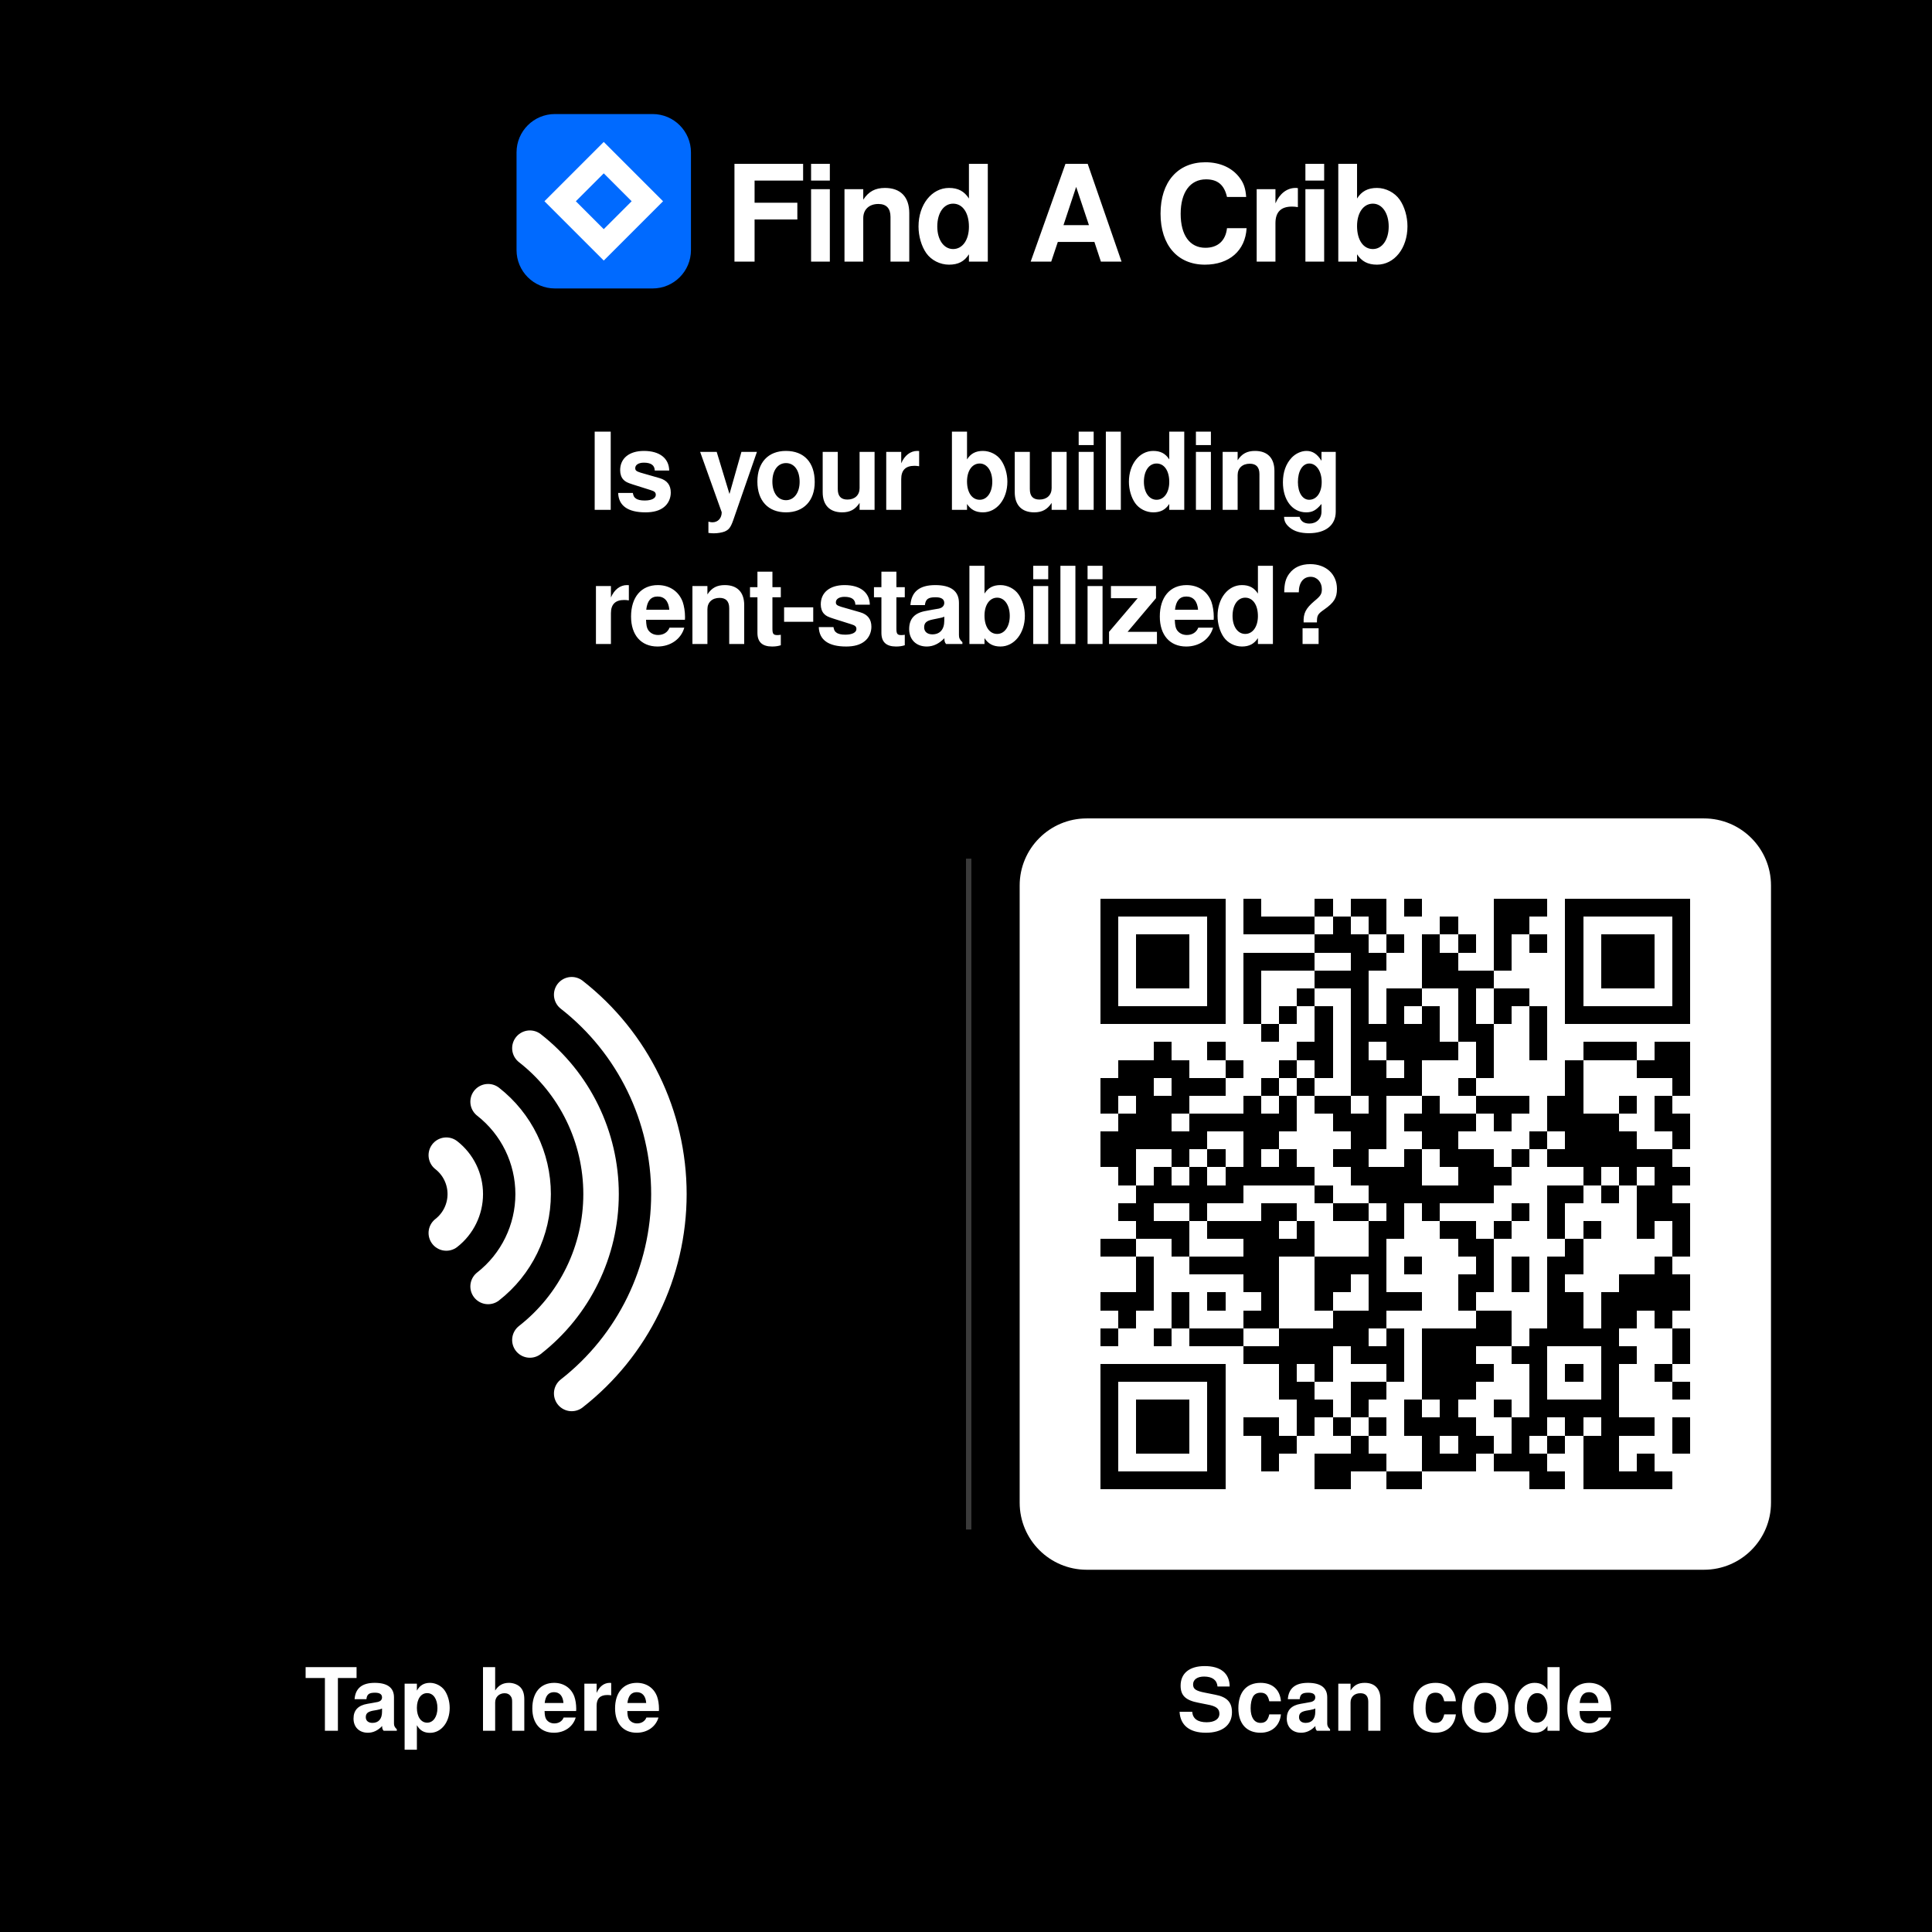
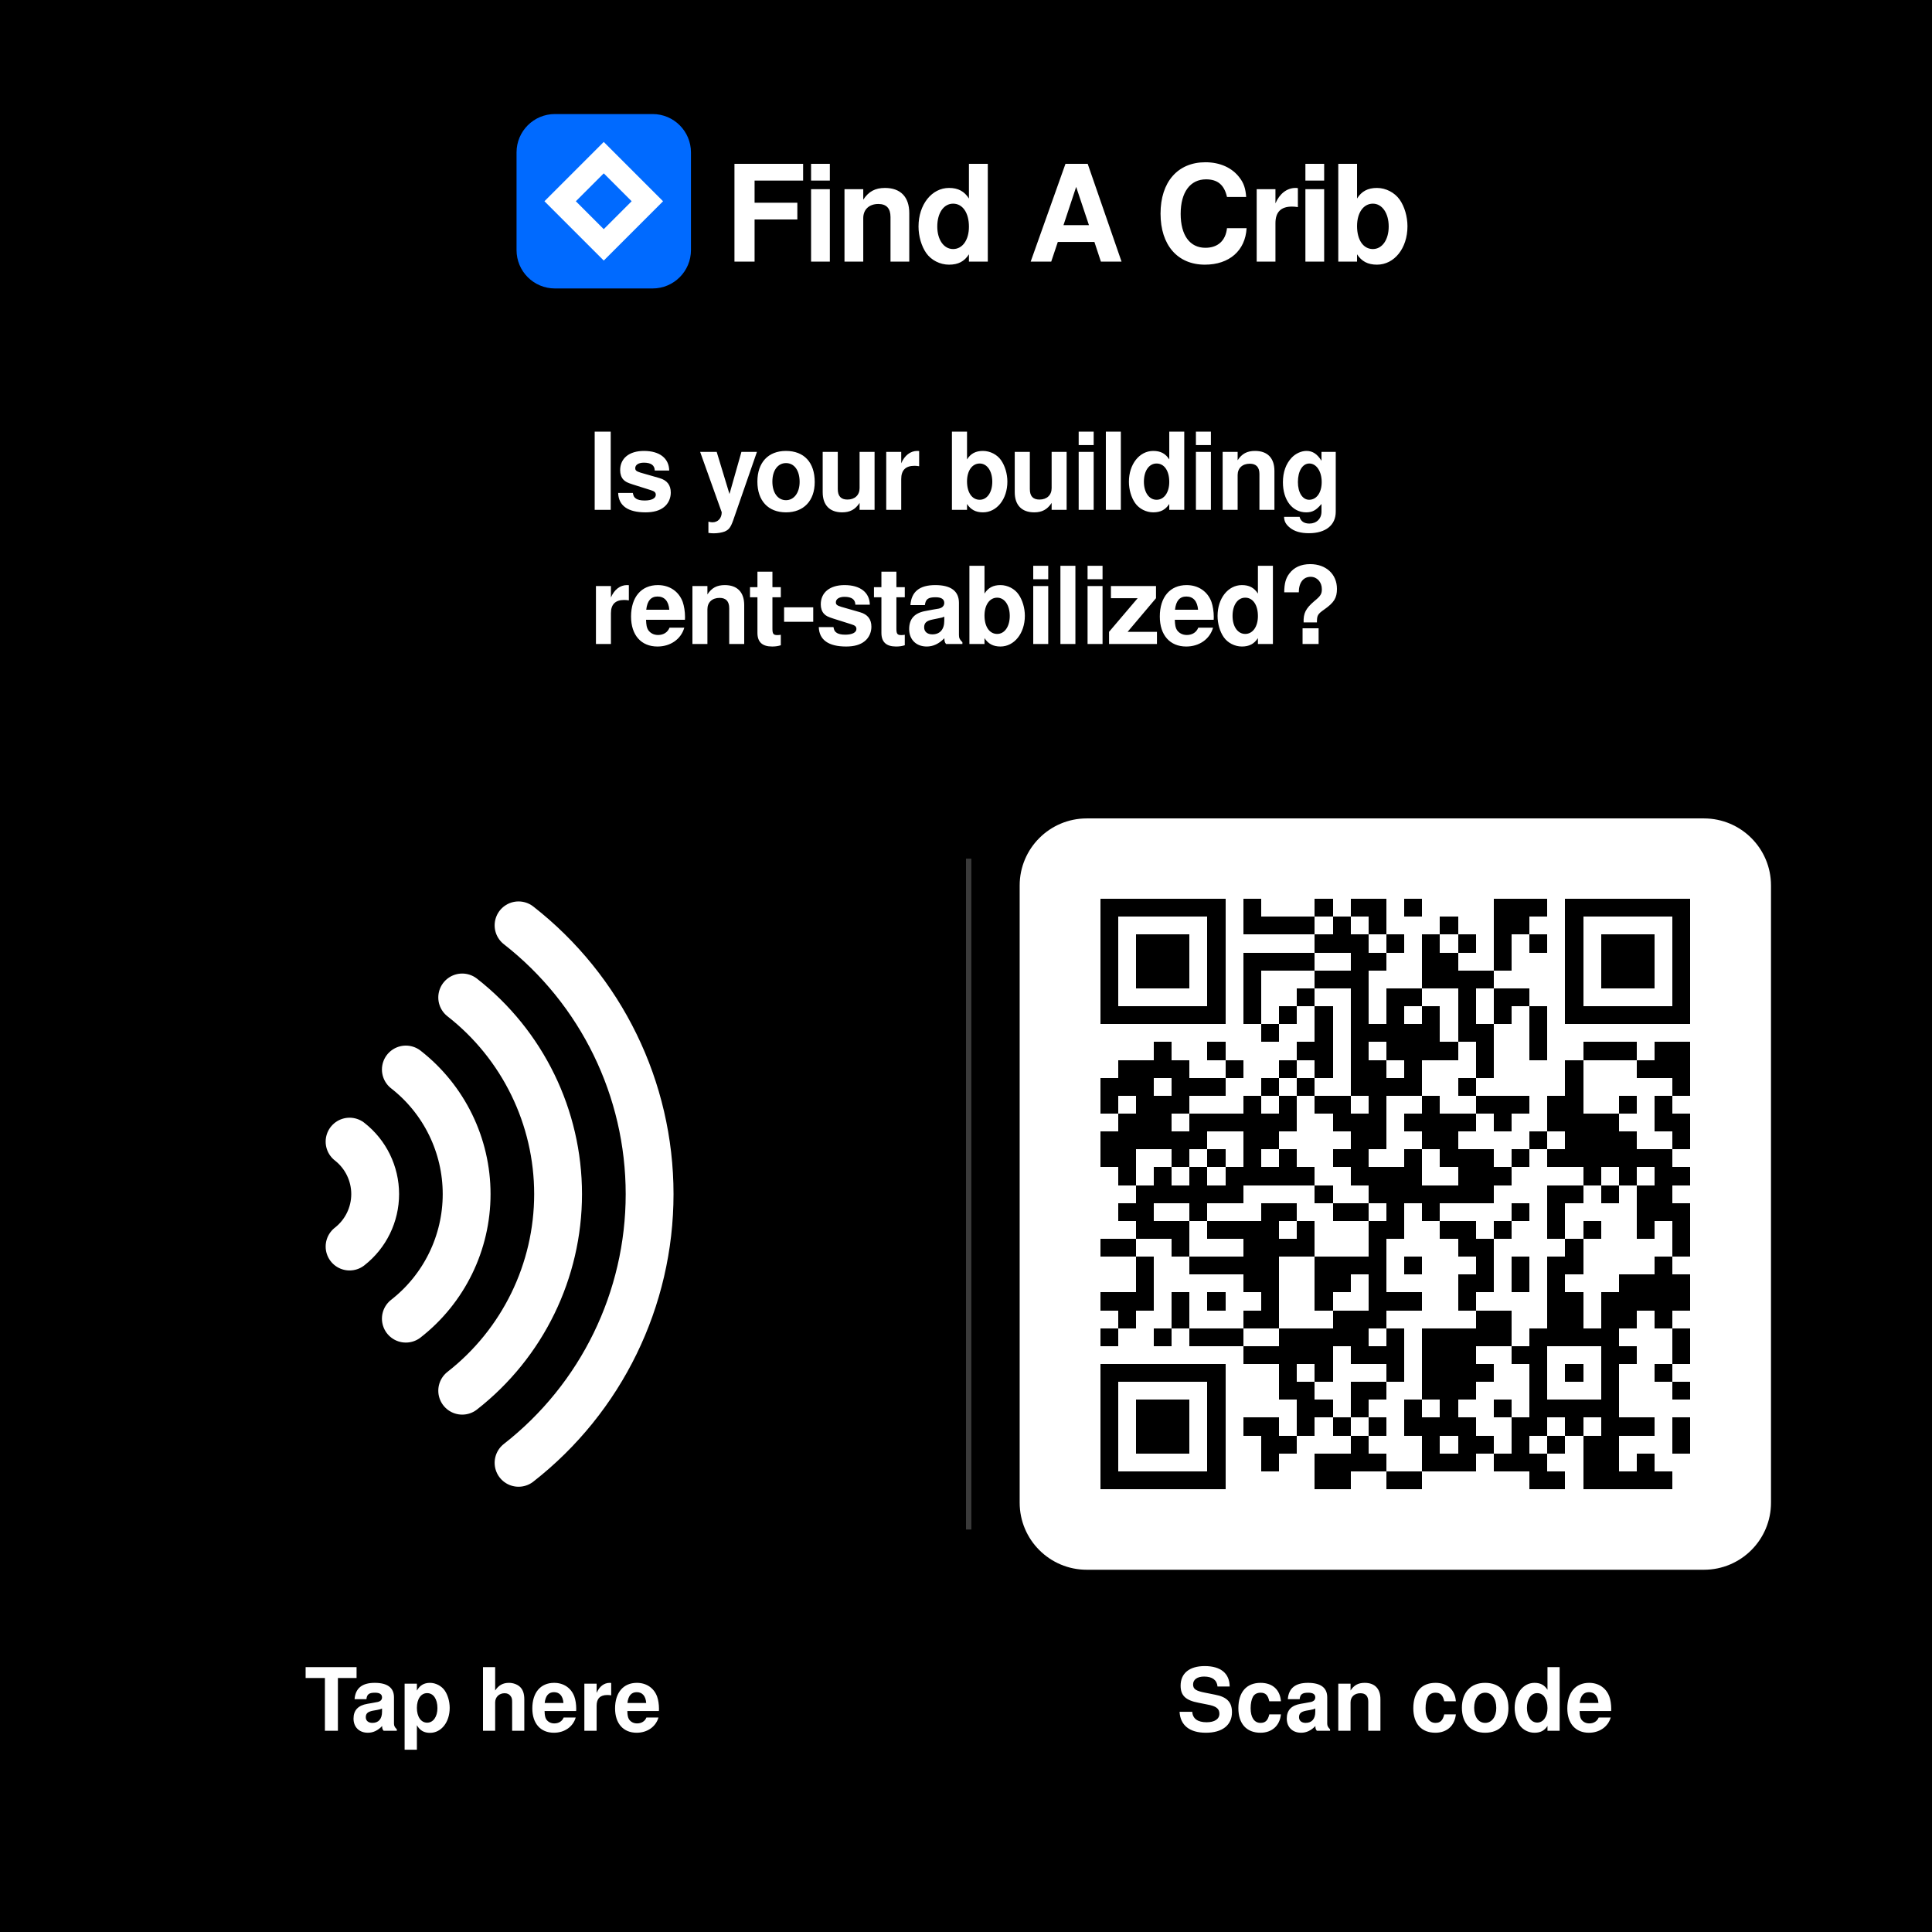
<svg xmlns="http://www.w3.org/2000/svg" width="4in" height="4in" viewBox="0 0 288.00 288.00">
  <rect x="0.00" y="0.00" width="288.00" height="288.00" rx="0.00" fill="#000000" />
  <rect x="77.00" y="17.00" width="26.00" height="26.00" rx="5.72" fill="#006AFF" />
  <path d="M90.00,21.16 L98.84,30.00 L90.00,38.84 L81.16,30.00 Z" fill="#FFFFFF" />
  <path d="M90.00,25.84 L94.16,30.00 L90.00,34.16 L85.84,30.00 Z" fill="#006AFF" />
  <text x="108.00" y="39.00" font-family="Helvetica Neue, Helvetica, Arial, sans-serif" font-size="20.00" font-weight="700" fill="#FFFFFF" text-anchor="start" letter-spacing="-0.50">Find A Crib</text>
  <text x="144.00" y="76.00" font-family="Helvetica Neue, Helvetica, Arial, sans-serif" font-size="16.00" font-weight="700" fill="#FFFFFF" text-anchor="middle" letter-spacing="-0.40">Is your building</text>
  <text x="144.00" y="96.00" font-family="Helvetica Neue, Helvetica, Arial, sans-serif" font-size="16.00" font-weight="700" fill="#FFFFFF" text-anchor="middle" letter-spacing="-0.40">rent-stabilized?</text>
-   <path d="M66.53,172.20 A7.36,7.36 0 0,1 66.53,183.80" fill="none" stroke="#FFFFFF" stroke-width="5.29" stroke-linecap="round" />
-   <path d="M72.76,164.23 A17.48,17.48 0 0,1 72.76,191.77" fill="none" stroke="#FFFFFF" stroke-width="5.29" stroke-linecap="round" />
-   <path d="M78.99,156.25 A27.60,27.60 0 0,1 78.99,199.75" fill="none" stroke="#FFFFFF" stroke-width="5.29" stroke-linecap="round" />
-   <path d="M85.22,148.28 A37.72,37.72 0 0,1 85.22,207.72" fill="none" stroke="#FFFFFF" stroke-width="5.29" stroke-linecap="round" />
+   <path d="M52.11,170.18 A9.92,9.92 0 0,1 52.11,185.82" fill="none" stroke="#FFFFFF" stroke-width="7.13" stroke-linecap="round" />
+   <path d="M60.50,159.43 A23.56,23.56 0 0,1 60.50,196.57" fill="none" stroke="#FFFFFF" stroke-width="7.13" stroke-linecap="round" />
+   <path d="M68.90,148.69 A37.20,37.20 0 0,1 68.90,207.31" fill="none" stroke="#FFFFFF" stroke-width="7.13" stroke-linecap="round" />
+   <path d="M77.30,137.94 A50.84,50.84 0 0,1 77.30,218.06" fill="none" stroke="#FFFFFF" stroke-width="7.13" stroke-linecap="round" />
  <rect x="144.00" y="128.00" width="0.80" height="100.00" rx="0.00" fill="#3A3A3A" />
  <rect x="152.00" y="122.00" width="112.00" height="112.00" rx="10.00" fill="#FFFFFF" />
  <path d="M164.000,134.000h2.667v2.667h-2.667zM166.667,134.000h2.667v2.667h-2.667zM169.333,134.000h2.667v2.667h-2.667zM172.000,134.000h2.667v2.667h-2.667zM174.667,134.000h2.667v2.667h-2.667zM177.333,134.000h2.667v2.667h-2.667zM180.000,134.000h2.667v2.667h-2.667zM185.333,134.000h2.667v2.667h-2.667zM196.000,134.000h2.667v2.667h-2.667zM201.333,134.000h2.667v2.667h-2.667zM204.000,134.000h2.667v2.667h-2.667zM209.333,134.000h2.667v2.667h-2.667zM222.667,134.000h2.667v2.667h-2.667zM225.333,134.000h2.667v2.667h-2.667zM228.000,134.000h2.667v2.667h-2.667zM233.333,134.000h2.667v2.667h-2.667zM236.000,134.000h2.667v2.667h-2.667zM238.667,134.000h2.667v2.667h-2.667zM241.333,134.000h2.667v2.667h-2.667zM244.000,134.000h2.667v2.667h-2.667zM246.667,134.000h2.667v2.667h-2.667zM249.333,134.000h2.667v2.667h-2.667zM164.000,136.667h2.667v2.667h-2.667zM180.000,136.667h2.667v2.667h-2.667zM185.333,136.667h2.667v2.667h-2.667zM188.000,136.667h2.667v2.667h-2.667zM190.667,136.667h2.667v2.667h-2.667zM193.333,136.667h2.667v2.667h-2.667zM198.667,136.667h2.667v2.667h-2.667zM204.000,136.667h2.667v2.667h-2.667zM214.667,136.667h2.667v2.667h-2.667zM222.667,136.667h2.667v2.667h-2.667zM225.333,136.667h2.667v2.667h-2.667zM233.333,136.667h2.667v2.667h-2.667zM249.333,136.667h2.667v2.667h-2.667zM164.000,139.333h2.667v2.667h-2.667zM169.333,139.333h2.667v2.667h-2.667zM172.000,139.333h2.667v2.667h-2.667zM174.667,139.333h2.667v2.667h-2.667zM180.000,139.333h2.667v2.667h-2.667zM196.000,139.333h2.667v2.667h-2.667zM198.667,139.333h2.667v2.667h-2.667zM201.333,139.333h2.667v2.667h-2.667zM206.667,139.333h2.667v2.667h-2.667zM212.000,139.333h2.667v2.667h-2.667zM217.333,139.333h2.667v2.667h-2.667zM222.667,139.333h2.667v2.667h-2.667zM228.000,139.333h2.667v2.667h-2.667zM233.333,139.333h2.667v2.667h-2.667zM238.667,139.333h2.667v2.667h-2.667zM241.333,139.333h2.667v2.667h-2.667zM244.000,139.333h2.667v2.667h-2.667zM249.333,139.333h2.667v2.667h-2.667zM164.000,142.000h2.667v2.667h-2.667zM169.333,142.000h2.667v2.667h-2.667zM172.000,142.000h2.667v2.667h-2.667zM174.667,142.000h2.667v2.667h-2.667zM180.000,142.000h2.667v2.667h-2.667zM185.333,142.000h2.667v2.667h-2.667zM188.000,142.000h2.667v2.667h-2.667zM190.667,142.000h2.667v2.667h-2.667zM193.333,142.000h2.667v2.667h-2.667zM201.333,142.000h2.667v2.667h-2.667zM204.000,142.000h2.667v2.667h-2.667zM212.000,142.000h2.667v2.667h-2.667zM214.667,142.000h2.667v2.667h-2.667zM222.667,142.000h2.667v2.667h-2.667zM233.333,142.000h2.667v2.667h-2.667zM238.667,142.000h2.667v2.667h-2.667zM241.333,142.000h2.667v2.667h-2.667zM244.000,142.000h2.667v2.667h-2.667zM249.333,142.000h2.667v2.667h-2.667zM164.000,144.667h2.667v2.667h-2.667zM169.333,144.667h2.667v2.667h-2.667zM172.000,144.667h2.667v2.667h-2.667zM174.667,144.667h2.667v2.667h-2.667zM180.000,144.667h2.667v2.667h-2.667zM185.333,144.667h2.667v2.667h-2.667zM196.000,144.667h2.667v2.667h-2.667zM198.667,144.667h2.667v2.667h-2.667zM201.333,144.667h2.667v2.667h-2.667zM212.000,144.667h2.667v2.667h-2.667zM214.667,144.667h2.667v2.667h-2.667zM217.333,144.667h2.667v2.667h-2.667zM220.000,144.667h2.667v2.667h-2.667zM233.333,144.667h2.667v2.667h-2.667zM238.667,144.667h2.667v2.667h-2.667zM241.333,144.667h2.667v2.667h-2.667zM244.000,144.667h2.667v2.667h-2.667zM249.333,144.667h2.667v2.667h-2.667zM164.000,147.333h2.667v2.667h-2.667zM180.000,147.333h2.667v2.667h-2.667zM185.333,147.333h2.667v2.667h-2.667zM193.333,147.333h2.667v2.667h-2.667zM201.333,147.333h2.667v2.667h-2.667zM206.667,147.333h2.667v2.667h-2.667zM209.333,147.333h2.667v2.667h-2.667zM217.333,147.333h2.667v2.667h-2.667zM222.667,147.333h2.667v2.667h-2.667zM225.333,147.333h2.667v2.667h-2.667zM233.333,147.333h2.667v2.667h-2.667zM249.333,147.333h2.667v2.667h-2.667zM164.000,150.000h2.667v2.667h-2.667zM166.667,150.000h2.667v2.667h-2.667zM169.333,150.000h2.667v2.667h-2.667zM172.000,150.000h2.667v2.667h-2.667zM174.667,150.000h2.667v2.667h-2.667zM177.333,150.000h2.667v2.667h-2.667zM180.000,150.000h2.667v2.667h-2.667zM185.333,150.000h2.667v2.667h-2.667zM190.667,150.000h2.667v2.667h-2.667zM196.000,150.000h2.667v2.667h-2.667zM201.333,150.000h2.667v2.667h-2.667zM206.667,150.000h2.667v2.667h-2.667zM212.000,150.000h2.667v2.667h-2.667zM217.333,150.000h2.667v2.667h-2.667zM222.667,150.000h2.667v2.667h-2.667zM228.000,150.000h2.667v2.667h-2.667zM233.333,150.000h2.667v2.667h-2.667zM236.000,150.000h2.667v2.667h-2.667zM238.667,150.000h2.667v2.667h-2.667zM241.333,150.000h2.667v2.667h-2.667zM244.000,150.000h2.667v2.667h-2.667zM246.667,150.000h2.667v2.667h-2.667zM249.333,150.000h2.667v2.667h-2.667zM188.000,152.667h2.667v2.667h-2.667zM196.000,152.667h2.667v2.667h-2.667zM201.333,152.667h2.667v2.667h-2.667zM204.000,152.667h2.667v2.667h-2.667zM206.667,152.667h2.667v2.667h-2.667zM209.333,152.667h2.667v2.667h-2.667zM212.000,152.667h2.667v2.667h-2.667zM217.333,152.667h2.667v2.667h-2.667zM220.000,152.667h2.667v2.667h-2.667zM228.000,152.667h2.667v2.667h-2.667zM172.000,155.333h2.667v2.667h-2.667zM180.000,155.333h2.667v2.667h-2.667zM193.333,155.333h2.667v2.667h-2.667zM196.000,155.333h2.667v2.667h-2.667zM201.333,155.333h2.667v2.667h-2.667zM206.667,155.333h2.667v2.667h-2.667zM209.333,155.333h2.667v2.667h-2.667zM212.000,155.333h2.667v2.667h-2.667zM214.667,155.333h2.667v2.667h-2.667zM220.000,155.333h2.667v2.667h-2.667zM228.000,155.333h2.667v2.667h-2.667zM236.000,155.333h2.667v2.667h-2.667zM238.667,155.333h2.667v2.667h-2.667zM241.333,155.333h2.667v2.667h-2.667zM246.667,155.333h2.667v2.667h-2.667zM249.333,155.333h2.667v2.667h-2.667zM166.667,158.000h2.667v2.667h-2.667zM169.333,158.000h2.667v2.667h-2.667zM172.000,158.000h2.667v2.667h-2.667zM174.667,158.000h2.667v2.667h-2.667zM182.667,158.000h2.667v2.667h-2.667zM190.667,158.000h2.667v2.667h-2.667zM196.000,158.000h2.667v2.667h-2.667zM201.333,158.000h2.667v2.667h-2.667zM204.000,158.000h2.667v2.667h-2.667zM209.333,158.000h2.667v2.667h-2.667zM220.000,158.000h2.667v2.667h-2.667zM233.333,158.000h2.667v2.667h-2.667zM244.000,158.000h2.667v2.667h-2.667zM246.667,158.000h2.667v2.667h-2.667zM249.333,158.000h2.667v2.667h-2.667zM164.000,160.667h2.667v2.667h-2.667zM166.667,160.667h2.667v2.667h-2.667zM169.333,160.667h2.667v2.667h-2.667zM174.667,160.667h2.667v2.667h-2.667zM177.333,160.667h2.667v2.667h-2.667zM180.000,160.667h2.667v2.667h-2.667zM188.000,160.667h2.667v2.667h-2.667zM193.333,160.667h2.667v2.667h-2.667zM201.333,160.667h2.667v2.667h-2.667zM204.000,160.667h2.667v2.667h-2.667zM206.667,160.667h2.667v2.667h-2.667zM209.333,160.667h2.667v2.667h-2.667zM217.333,160.667h2.667v2.667h-2.667zM233.333,160.667h2.667v2.667h-2.667zM249.333,160.667h2.667v2.667h-2.667zM164.000,163.333h2.667v2.667h-2.667zM169.333,163.333h2.667v2.667h-2.667zM172.000,163.333h2.667v2.667h-2.667zM174.667,163.333h2.667v2.667h-2.667zM185.333,163.333h2.667v2.667h-2.667zM190.667,163.333h2.667v2.667h-2.667zM196.000,163.333h2.667v2.667h-2.667zM198.667,163.333h2.667v2.667h-2.667zM204.000,163.333h2.667v2.667h-2.667zM212.000,163.333h2.667v2.667h-2.667zM220.000,163.333h2.667v2.667h-2.667zM222.667,163.333h2.667v2.667h-2.667zM225.333,163.333h2.667v2.667h-2.667zM230.667,163.333h2.667v2.667h-2.667zM233.333,163.333h2.667v2.667h-2.667zM241.333,163.333h2.667v2.667h-2.667zM246.667,163.333h2.667v2.667h-2.667zM166.667,166.000h2.667v2.667h-2.667zM169.333,166.000h2.667v2.667h-2.667zM172.000,166.000h2.667v2.667h-2.667zM177.333,166.000h2.667v2.667h-2.667zM180.000,166.000h2.667v2.667h-2.667zM182.667,166.000h2.667v2.667h-2.667zM185.333,166.000h2.667v2.667h-2.667zM188.000,166.000h2.667v2.667h-2.667zM190.667,166.000h2.667v2.667h-2.667zM198.667,166.000h2.667v2.667h-2.667zM201.333,166.000h2.667v2.667h-2.667zM204.000,166.000h2.667v2.667h-2.667zM209.333,166.000h2.667v2.667h-2.667zM212.000,166.000h2.667v2.667h-2.667zM214.667,166.000h2.667v2.667h-2.667zM217.333,166.000h2.667v2.667h-2.667zM222.667,166.000h2.667v2.667h-2.667zM230.667,166.000h2.667v2.667h-2.667zM233.333,166.000h2.667v2.667h-2.667zM236.000,166.000h2.667v2.667h-2.667zM238.667,166.000h2.667v2.667h-2.667zM246.667,166.000h2.667v2.667h-2.667zM249.333,166.000h2.667v2.667h-2.667zM164.000,168.667h2.667v2.667h-2.667zM166.667,168.667h2.667v2.667h-2.667zM169.333,168.667h2.667v2.667h-2.667zM172.000,168.667h2.667v2.667h-2.667zM174.667,168.667h2.667v2.667h-2.667zM177.333,168.667h2.667v2.667h-2.667zM185.333,168.667h2.667v2.667h-2.667zM188.000,168.667h2.667v2.667h-2.667zM201.333,168.667h2.667v2.667h-2.667zM204.000,168.667h2.667v2.667h-2.667zM212.000,168.667h2.667v2.667h-2.667zM214.667,168.667h2.667v2.667h-2.667zM228.000,168.667h2.667v2.667h-2.667zM233.333,168.667h2.667v2.667h-2.667zM236.000,168.667h2.667v2.667h-2.667zM238.667,168.667h2.667v2.667h-2.667zM241.333,168.667h2.667v2.667h-2.667zM249.333,168.667h2.667v2.667h-2.667zM164.000,171.333h2.667v2.667h-2.667zM166.667,171.333h2.667v2.667h-2.667zM174.667,171.333h2.667v2.667h-2.667zM180.000,171.333h2.667v2.667h-2.667zM185.333,171.333h2.667v2.667h-2.667zM190.667,171.333h2.667v2.667h-2.667zM198.667,171.333h2.667v2.667h-2.667zM201.333,171.333h2.667v2.667h-2.667zM209.333,171.333h2.667v2.667h-2.667zM214.667,171.333h2.667v2.667h-2.667zM217.333,171.333h2.667v2.667h-2.667zM220.000,171.333h2.667v2.667h-2.667zM225.333,171.333h2.667v2.667h-2.667zM230.667,171.333h2.667v2.667h-2.667zM233.333,171.333h2.667v2.667h-2.667zM236.000,171.333h2.667v2.667h-2.667zM238.667,171.333h2.667v2.667h-2.667zM241.333,171.333h2.667v2.667h-2.667zM244.000,171.333h2.667v2.667h-2.667zM246.667,171.333h2.667v2.667h-2.667zM166.667,174.000h2.667v2.667h-2.667zM172.000,174.000h2.667v2.667h-2.667zM177.333,174.000h2.667v2.667h-2.667zM182.667,174.000h2.667v2.667h-2.667zM185.333,174.000h2.667v2.667h-2.667zM188.000,174.000h2.667v2.667h-2.667zM190.667,174.000h2.667v2.667h-2.667zM193.333,174.000h2.667v2.667h-2.667zM201.333,174.000h2.667v2.667h-2.667zM204.000,174.000h2.667v2.667h-2.667zM206.667,174.000h2.667v2.667h-2.667zM209.333,174.000h2.667v2.667h-2.667zM217.333,174.000h2.667v2.667h-2.667zM220.000,174.000h2.667v2.667h-2.667zM222.667,174.000h2.667v2.667h-2.667zM236.000,174.000h2.667v2.667h-2.667zM241.333,174.000h2.667v2.667h-2.667zM246.667,174.000h2.667v2.667h-2.667zM249.333,174.000h2.667v2.667h-2.667zM169.333,176.667h2.667v2.667h-2.667zM172.000,176.667h2.667v2.667h-2.667zM174.667,176.667h2.667v2.667h-2.667zM177.333,176.667h2.667v2.667h-2.667zM180.000,176.667h2.667v2.667h-2.667zM182.667,176.667h2.667v2.667h-2.667zM196.000,176.667h2.667v2.667h-2.667zM204.000,176.667h2.667v2.667h-2.667zM206.667,176.667h2.667v2.667h-2.667zM209.333,176.667h2.667v2.667h-2.667zM212.000,176.667h2.667v2.667h-2.667zM214.667,176.667h2.667v2.667h-2.667zM217.333,176.667h2.667v2.667h-2.667zM220.000,176.667h2.667v2.667h-2.667zM230.667,176.667h2.667v2.667h-2.667zM233.333,176.667h2.667v2.667h-2.667zM238.667,176.667h2.667v2.667h-2.667zM244.000,176.667h2.667v2.667h-2.667zM246.667,176.667h2.667v2.667h-2.667zM166.667,179.333h2.667v2.667h-2.667zM169.333,179.333h2.667v2.667h-2.667zM177.333,179.333h2.667v2.667h-2.667zM188.000,179.333h2.667v2.667h-2.667zM190.667,179.333h2.667v2.667h-2.667zM198.667,179.333h2.667v2.667h-2.667zM201.333,179.333h2.667v2.667h-2.667zM206.667,179.333h2.667v2.667h-2.667zM212.000,179.333h2.667v2.667h-2.667zM225.333,179.333h2.667v2.667h-2.667zM230.667,179.333h2.667v2.667h-2.667zM244.000,179.333h2.667v2.667h-2.667zM246.667,179.333h2.667v2.667h-2.667zM249.333,179.333h2.667v2.667h-2.667zM169.333,182.000h2.667v2.667h-2.667zM172.000,182.000h2.667v2.667h-2.667zM174.667,182.000h2.667v2.667h-2.667zM180.000,182.000h2.667v2.667h-2.667zM182.667,182.000h2.667v2.667h-2.667zM185.333,182.000h2.667v2.667h-2.667zM188.000,182.000h2.667v2.667h-2.667zM193.333,182.000h2.667v2.667h-2.667zM204.000,182.000h2.667v2.667h-2.667zM206.667,182.000h2.667v2.667h-2.667zM214.667,182.000h2.667v2.667h-2.667zM217.333,182.000h2.667v2.667h-2.667zM222.667,182.000h2.667v2.667h-2.667zM230.667,182.000h2.667v2.667h-2.667zM236.000,182.000h2.667v2.667h-2.667zM244.000,182.000h2.667v2.667h-2.667zM249.333,182.000h2.667v2.667h-2.667zM164.000,184.667h2.667v2.667h-2.667zM166.667,184.667h2.667v2.667h-2.667zM174.667,184.667h2.667v2.667h-2.667zM185.333,184.667h2.667v2.667h-2.667zM188.000,184.667h2.667v2.667h-2.667zM190.667,184.667h2.667v2.667h-2.667zM193.333,184.667h2.667v2.667h-2.667zM204.000,184.667h2.667v2.667h-2.667zM217.333,184.667h2.667v2.667h-2.667zM220.000,184.667h2.667v2.667h-2.667zM233.333,184.667h2.667v2.667h-2.667zM249.333,184.667h2.667v2.667h-2.667zM169.333,187.333h2.667v2.667h-2.667zM177.333,187.333h2.667v2.667h-2.667zM180.000,187.333h2.667v2.667h-2.667zM182.667,187.333h2.667v2.667h-2.667zM185.333,187.333h2.667v2.667h-2.667zM188.000,187.333h2.667v2.667h-2.667zM196.000,187.333h2.667v2.667h-2.667zM198.667,187.333h2.667v2.667h-2.667zM201.333,187.333h2.667v2.667h-2.667zM204.000,187.333h2.667v2.667h-2.667zM209.333,187.333h2.667v2.667h-2.667zM220.000,187.333h2.667v2.667h-2.667zM225.333,187.333h2.667v2.667h-2.667zM230.667,187.333h2.667v2.667h-2.667zM233.333,187.333h2.667v2.667h-2.667zM246.667,187.333h2.667v2.667h-2.667zM169.333,190.000h2.667v2.667h-2.667zM185.333,190.000h2.667v2.667h-2.667zM188.000,190.000h2.667v2.667h-2.667zM196.000,190.000h2.667v2.667h-2.667zM198.667,190.000h2.667v2.667h-2.667zM204.000,190.000h2.667v2.667h-2.667zM217.333,190.000h2.667v2.667h-2.667zM220.000,190.000h2.667v2.667h-2.667zM225.333,190.000h2.667v2.667h-2.667zM230.667,190.000h2.667v2.667h-2.667zM241.333,190.000h2.667v2.667h-2.667zM244.000,190.000h2.667v2.667h-2.667zM246.667,190.000h2.667v2.667h-2.667zM249.333,190.000h2.667v2.667h-2.667zM164.000,192.667h2.667v2.667h-2.667zM166.667,192.667h2.667v2.667h-2.667zM169.333,192.667h2.667v2.667h-2.667zM174.667,192.667h2.667v2.667h-2.667zM180.000,192.667h2.667v2.667h-2.667zM188.000,192.667h2.667v2.667h-2.667zM196.000,192.667h2.667v2.667h-2.667zM204.000,192.667h2.667v2.667h-2.667zM206.667,192.667h2.667v2.667h-2.667zM209.333,192.667h2.667v2.667h-2.667zM217.333,192.667h2.667v2.667h-2.667zM230.667,192.667h2.667v2.667h-2.667zM233.333,192.667h2.667v2.667h-2.667zM238.667,192.667h2.667v2.667h-2.667zM241.333,192.667h2.667v2.667h-2.667zM244.000,192.667h2.667v2.667h-2.667zM246.667,192.667h2.667v2.667h-2.667zM249.333,192.667h2.667v2.667h-2.667zM166.667,195.333h2.667v2.667h-2.667zM174.667,195.333h2.667v2.667h-2.667zM185.333,195.333h2.667v2.667h-2.667zM188.000,195.333h2.667v2.667h-2.667zM198.667,195.333h2.667v2.667h-2.667zM201.333,195.333h2.667v2.667h-2.667zM204.000,195.333h2.667v2.667h-2.667zM220.000,195.333h2.667v2.667h-2.667zM222.667,195.333h2.667v2.667h-2.667zM230.667,195.333h2.667v2.667h-2.667zM233.333,195.333h2.667v2.667h-2.667zM238.667,195.333h2.667v2.667h-2.667zM241.333,195.333h2.667v2.667h-2.667zM246.667,195.333h2.667v2.667h-2.667zM164.000,198.000h2.667v2.667h-2.667zM172.000,198.000h2.667v2.667h-2.667zM177.333,198.000h2.667v2.667h-2.667zM180.000,198.000h2.667v2.667h-2.667zM182.667,198.000h2.667v2.667h-2.667zM190.667,198.000h2.667v2.667h-2.667zM193.333,198.000h2.667v2.667h-2.667zM196.000,198.000h2.667v2.667h-2.667zM198.667,198.000h2.667v2.667h-2.667zM201.333,198.000h2.667v2.667h-2.667zM206.667,198.000h2.667v2.667h-2.667zM212.000,198.000h2.667v2.667h-2.667zM214.667,198.000h2.667v2.667h-2.667zM217.333,198.000h2.667v2.667h-2.667zM220.000,198.000h2.667v2.667h-2.667zM222.667,198.000h2.667v2.667h-2.667zM228.000,198.000h2.667v2.667h-2.667zM230.667,198.000h2.667v2.667h-2.667zM233.333,198.000h2.667v2.667h-2.667zM236.000,198.000h2.667v2.667h-2.667zM238.667,198.000h2.667v2.667h-2.667zM249.333,198.000h2.667v2.667h-2.667zM185.333,200.667h2.667v2.667h-2.667zM188.000,200.667h2.667v2.667h-2.667zM190.667,200.667h2.667v2.667h-2.667zM193.333,200.667h2.667v2.667h-2.667zM196.000,200.667h2.667v2.667h-2.667zM201.333,200.667h2.667v2.667h-2.667zM204.000,200.667h2.667v2.667h-2.667zM206.667,200.667h2.667v2.667h-2.667zM212.000,200.667h2.667v2.667h-2.667zM214.667,200.667h2.667v2.667h-2.667zM217.333,200.667h2.667v2.667h-2.667zM225.333,200.667h2.667v2.667h-2.667zM228.000,200.667h2.667v2.667h-2.667zM238.667,200.667h2.667v2.667h-2.667zM241.333,200.667h2.667v2.667h-2.667zM249.333,200.667h2.667v2.667h-2.667zM164.000,203.333h2.667v2.667h-2.667zM166.667,203.333h2.667v2.667h-2.667zM169.333,203.333h2.667v2.667h-2.667zM172.000,203.333h2.667v2.667h-2.667zM174.667,203.333h2.667v2.667h-2.667zM177.333,203.333h2.667v2.667h-2.667zM180.000,203.333h2.667v2.667h-2.667zM190.667,203.333h2.667v2.667h-2.667zM196.000,203.333h2.667v2.667h-2.667zM206.667,203.333h2.667v2.667h-2.667zM212.000,203.333h2.667v2.667h-2.667zM214.667,203.333h2.667v2.667h-2.667zM217.333,203.333h2.667v2.667h-2.667zM220.000,203.333h2.667v2.667h-2.667zM228.000,203.333h2.667v2.667h-2.667zM233.333,203.333h2.667v2.667h-2.667zM238.667,203.333h2.667v2.667h-2.667zM246.667,203.333h2.667v2.667h-2.667zM164.000,206.000h2.667v2.667h-2.667zM180.000,206.000h2.667v2.667h-2.667zM190.667,206.000h2.667v2.667h-2.667zM193.333,206.000h2.667v2.667h-2.667zM201.333,206.000h2.667v2.667h-2.667zM204.000,206.000h2.667v2.667h-2.667zM212.000,206.000h2.667v2.667h-2.667zM214.667,206.000h2.667v2.667h-2.667zM217.333,206.000h2.667v2.667h-2.667zM228.000,206.000h2.667v2.667h-2.667zM238.667,206.000h2.667v2.667h-2.667zM249.333,206.000h2.667v2.667h-2.667zM164.000,208.667h2.667v2.667h-2.667zM169.333,208.667h2.667v2.667h-2.667zM172.000,208.667h2.667v2.667h-2.667zM174.667,208.667h2.667v2.667h-2.667zM180.000,208.667h2.667v2.667h-2.667zM193.333,208.667h2.667v2.667h-2.667zM196.000,208.667h2.667v2.667h-2.667zM201.333,208.667h2.667v2.667h-2.667zM209.333,208.667h2.667v2.667h-2.667zM214.667,208.667h2.667v2.667h-2.667zM222.667,208.667h2.667v2.667h-2.667zM228.000,208.667h2.667v2.667h-2.667zM230.667,208.667h2.667v2.667h-2.667zM233.333,208.667h2.667v2.667h-2.667zM236.000,208.667h2.667v2.667h-2.667zM238.667,208.667h2.667v2.667h-2.667zM164.000,211.333h2.667v2.667h-2.667zM169.333,211.333h2.667v2.667h-2.667zM172.000,211.333h2.667v2.667h-2.667zM174.667,211.333h2.667v2.667h-2.667zM180.000,211.333h2.667v2.667h-2.667zM185.333,211.333h2.667v2.667h-2.667zM188.000,211.333h2.667v2.667h-2.667zM193.333,211.333h2.667v2.667h-2.667zM198.667,211.333h2.667v2.667h-2.667zM204.000,211.333h2.667v2.667h-2.667zM209.333,211.333h2.667v2.667h-2.667zM212.000,211.333h2.667v2.667h-2.667zM214.667,211.333h2.667v2.667h-2.667zM217.333,211.333h2.667v2.667h-2.667zM225.333,211.333h2.667v2.667h-2.667zM228.000,211.333h2.667v2.667h-2.667zM233.333,211.333h2.667v2.667h-2.667zM238.667,211.333h2.667v2.667h-2.667zM241.333,211.333h2.667v2.667h-2.667zM244.000,211.333h2.667v2.667h-2.667zM249.333,211.333h2.667v2.667h-2.667zM164.000,214.000h2.667v2.667h-2.667zM169.333,214.000h2.667v2.667h-2.667zM172.000,214.000h2.667v2.667h-2.667zM174.667,214.000h2.667v2.667h-2.667zM180.000,214.000h2.667v2.667h-2.667zM188.000,214.000h2.667v2.667h-2.667zM190.667,214.000h2.667v2.667h-2.667zM201.333,214.000h2.667v2.667h-2.667zM212.000,214.000h2.667v2.667h-2.667zM217.333,214.000h2.667v2.667h-2.667zM220.000,214.000h2.667v2.667h-2.667zM225.333,214.000h2.667v2.667h-2.667zM230.667,214.000h2.667v2.667h-2.667zM236.000,214.000h2.667v2.667h-2.667zM238.667,214.000h2.667v2.667h-2.667zM249.333,214.000h2.667v2.667h-2.667zM164.000,216.667h2.667v2.667h-2.667zM180.000,216.667h2.667v2.667h-2.667zM188.000,216.667h2.667v2.667h-2.667zM196.000,216.667h2.667v2.667h-2.667zM198.667,216.667h2.667v2.667h-2.667zM201.333,216.667h2.667v2.667h-2.667zM204.000,216.667h2.667v2.667h-2.667zM212.000,216.667h2.667v2.667h-2.667zM214.667,216.667h2.667v2.667h-2.667zM217.333,216.667h2.667v2.667h-2.667zM222.667,216.667h2.667v2.667h-2.667zM225.333,216.667h2.667v2.667h-2.667zM228.000,216.667h2.667v2.667h-2.667zM236.000,216.667h2.667v2.667h-2.667zM238.667,216.667h2.667v2.667h-2.667zM244.000,216.667h2.667v2.667h-2.667zM164.000,219.333h2.667v2.667h-2.667zM166.667,219.333h2.667v2.667h-2.667zM169.333,219.333h2.667v2.667h-2.667zM172.000,219.333h2.667v2.667h-2.667zM174.667,219.333h2.667v2.667h-2.667zM177.333,219.333h2.667v2.667h-2.667zM180.000,219.333h2.667v2.667h-2.667zM196.000,219.333h2.667v2.667h-2.667zM198.667,219.333h2.667v2.667h-2.667zM206.667,219.333h2.667v2.667h-2.667zM209.333,219.333h2.667v2.667h-2.667zM228.000,219.333h2.667v2.667h-2.667zM230.667,219.333h2.667v2.667h-2.667zM236.000,219.333h2.667v2.667h-2.667zM238.667,219.333h2.667v2.667h-2.667zM241.333,219.333h2.667v2.667h-2.667zM244.000,219.333h2.667v2.667h-2.667zM246.667,219.333h2.667v2.667h-2.667z" fill="#000000" shape-rendering="crispEdges" />
  <text x="72.00" y="258.00" font-family="Helvetica Neue, Helvetica, Arial, sans-serif" font-size="13.00" font-weight="700" fill="#FFFFFF" text-anchor="middle" letter-spacing="0.00">Tap here</text>
  <text x="208.00" y="258.00" font-family="Helvetica Neue, Helvetica, Arial, sans-serif" font-size="13.00" font-weight="700" fill="#FFFFFF" text-anchor="middle" letter-spacing="0.00">Scan code</text>
</svg>
